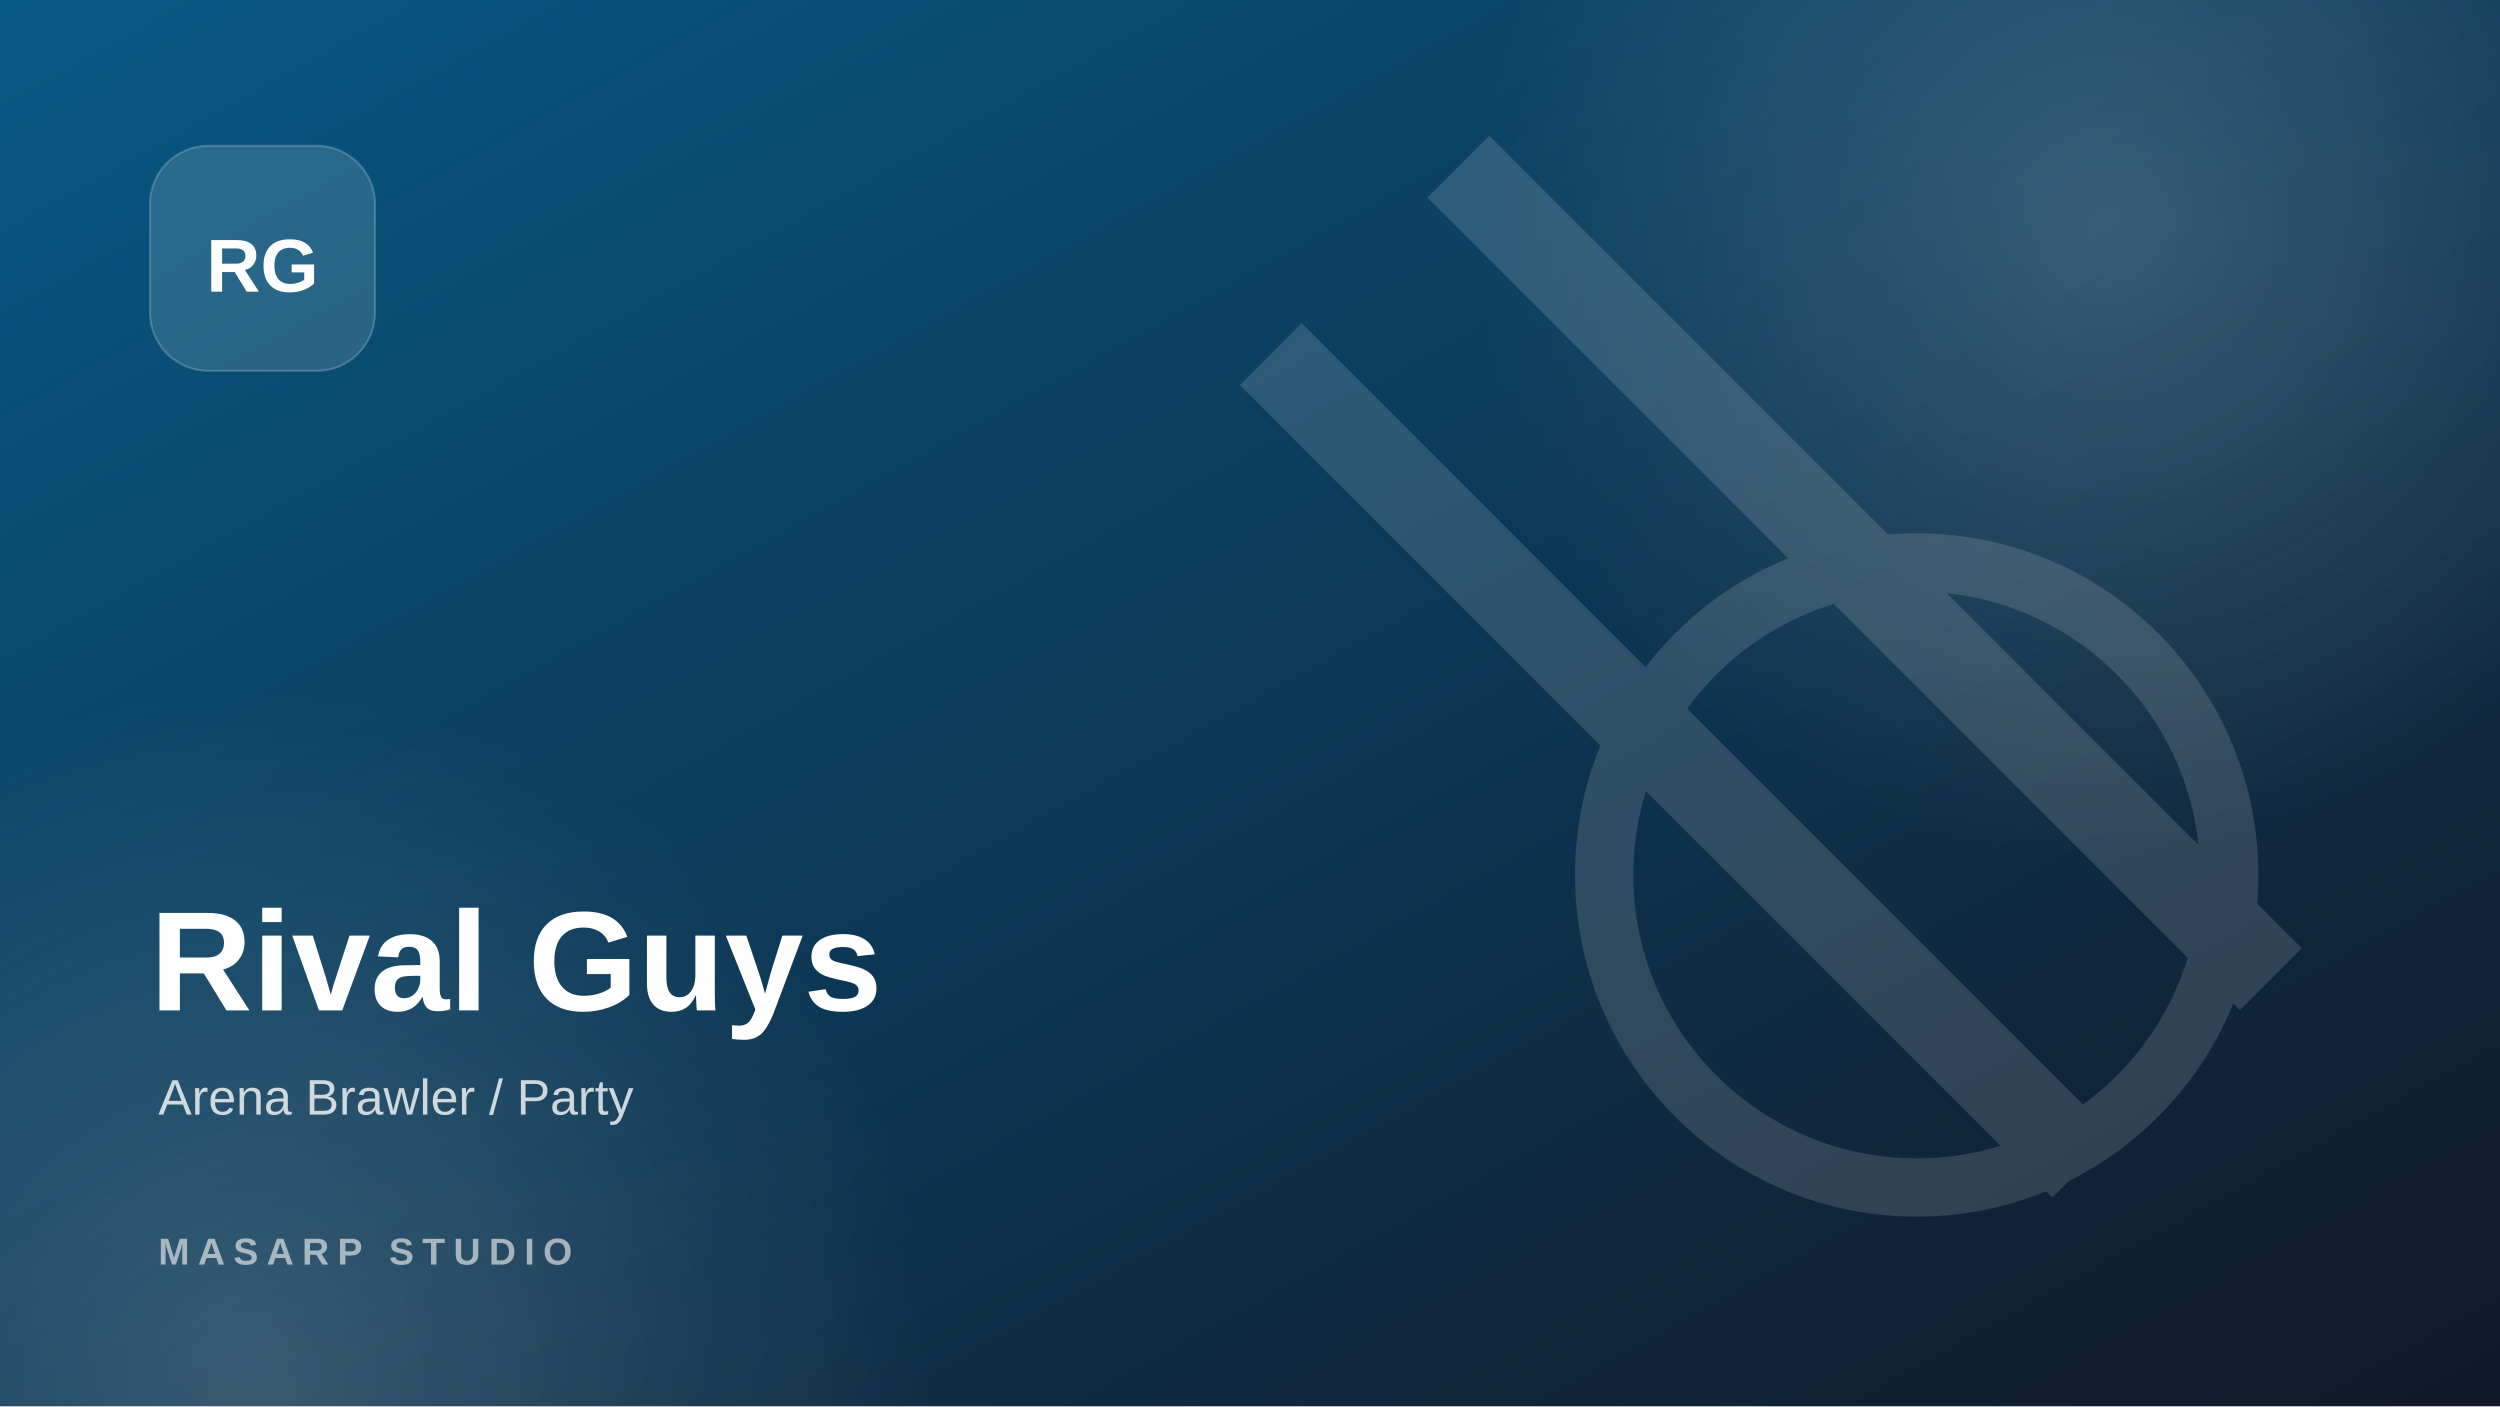
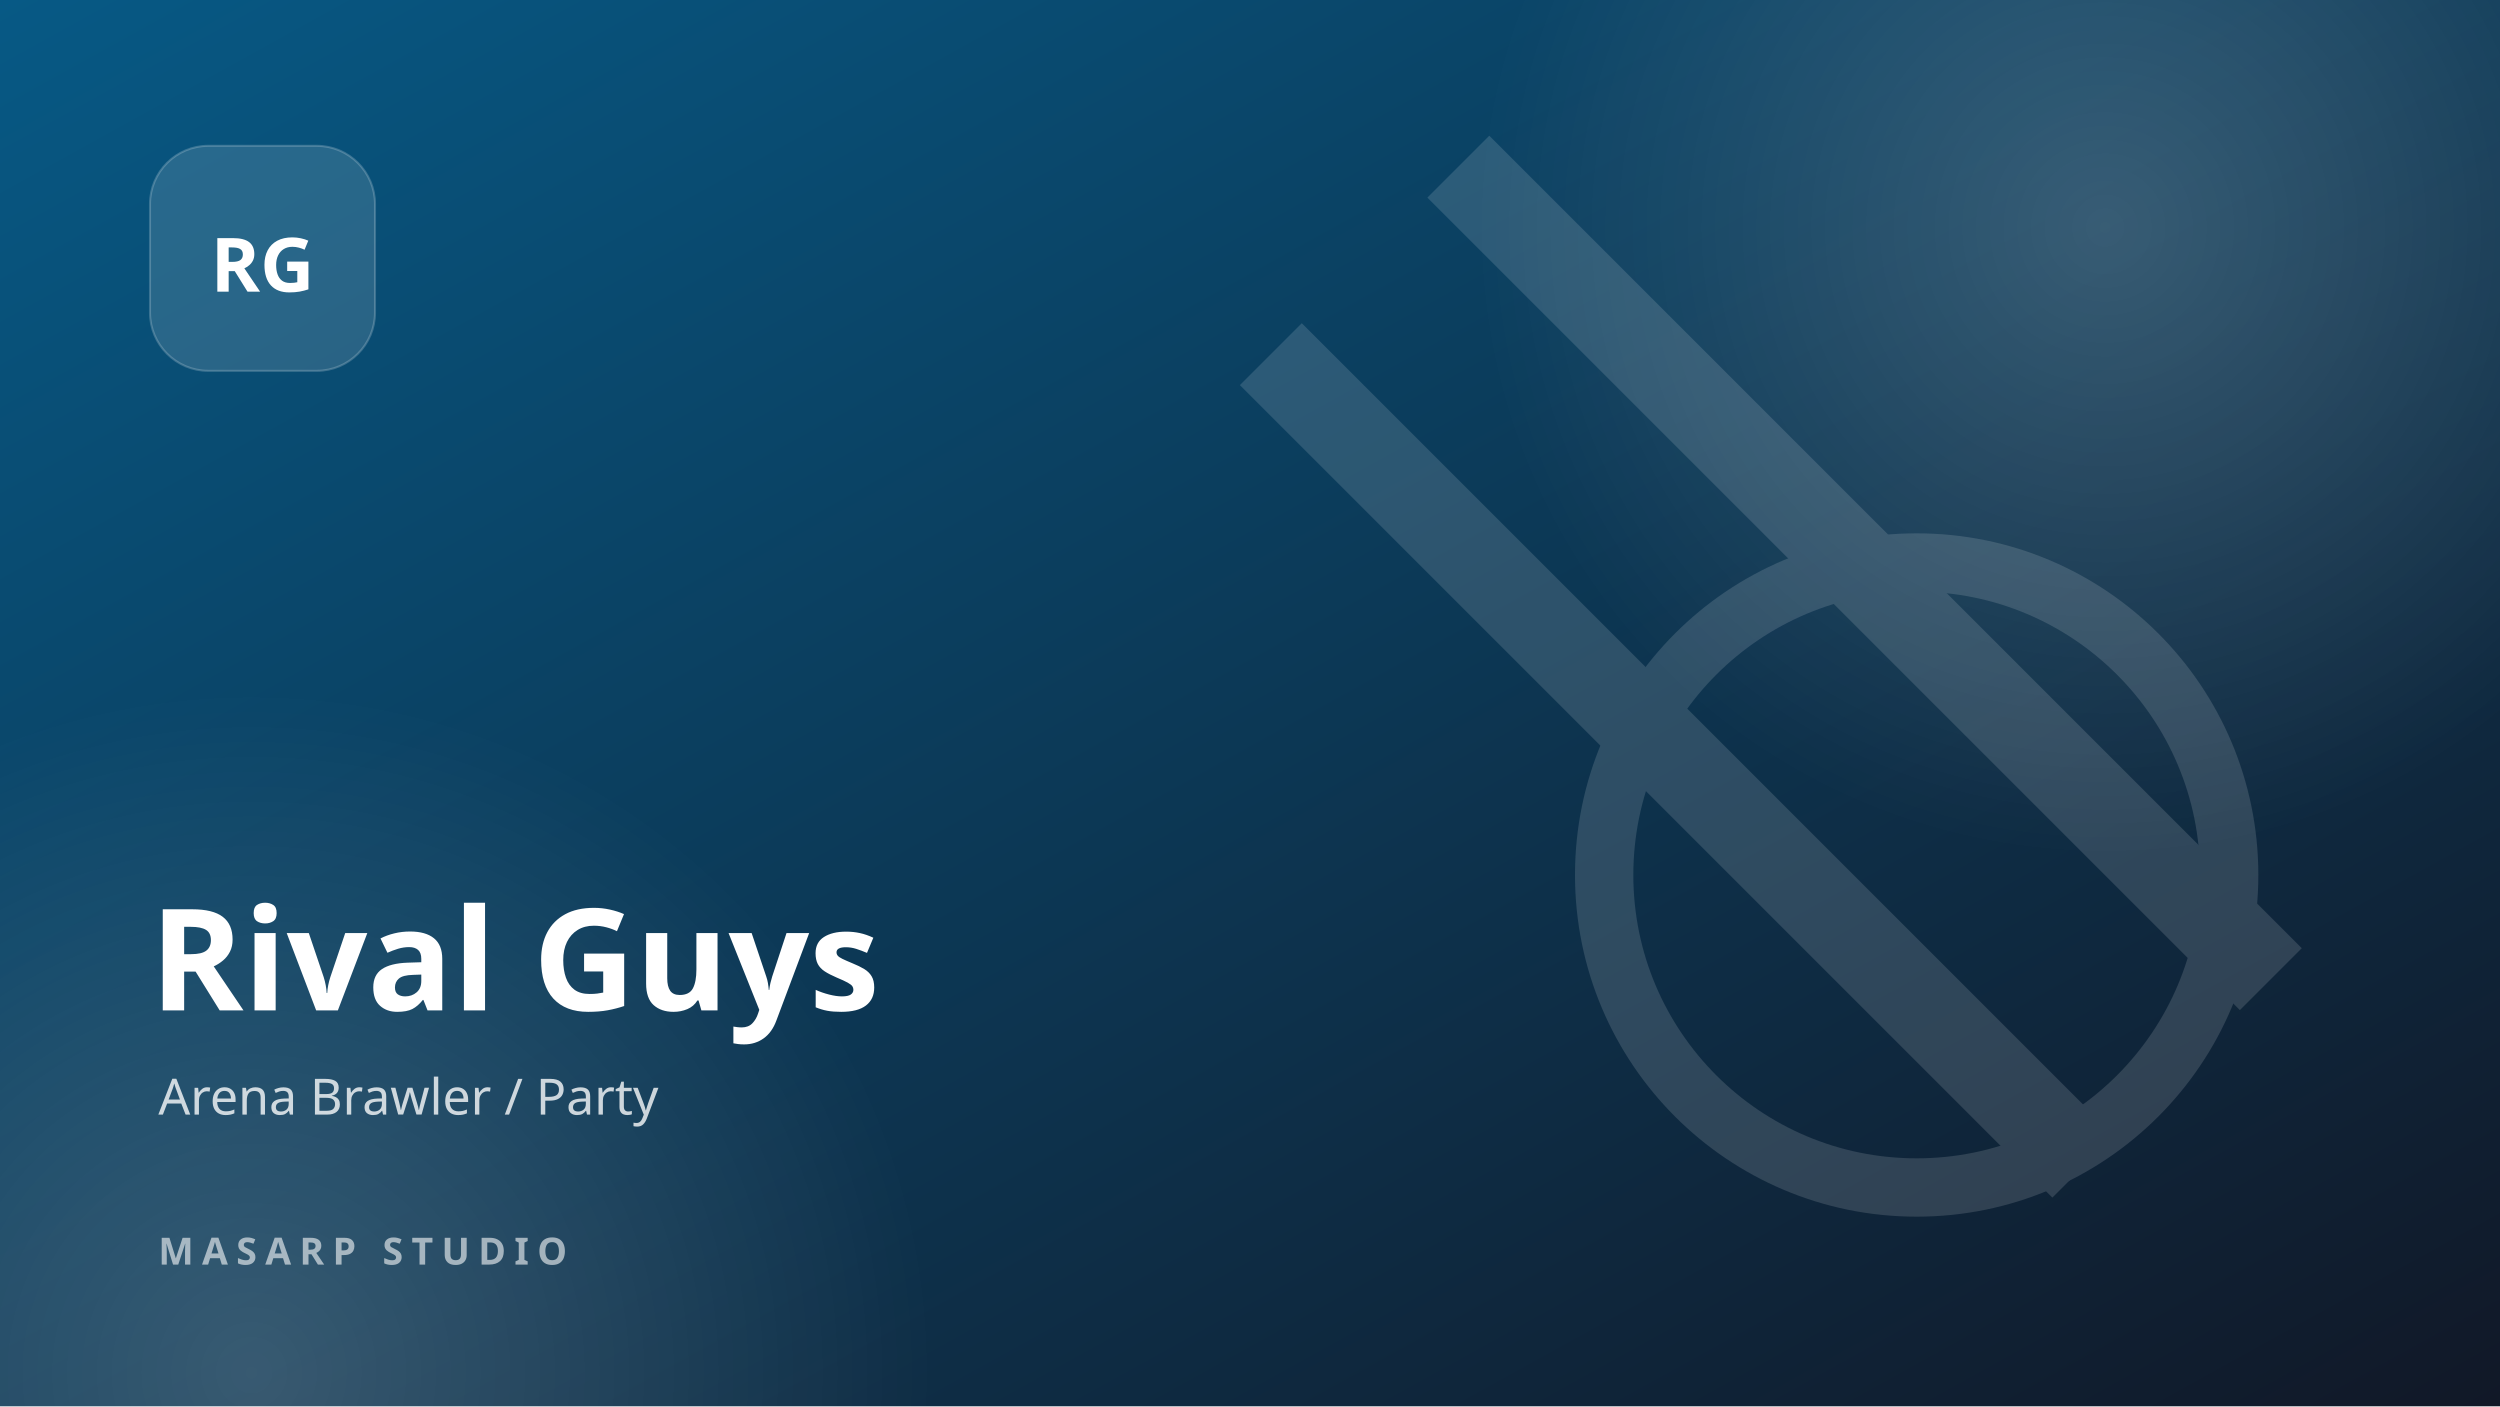
<svg xmlns="http://www.w3.org/2000/svg" viewBox="0 0 1200 675" role="img" aria-label="Rival Guys cover fallback">
  <defs>
    <linearGradient id="g" x1="0" y1="0" x2="1" y2="1">
      <stop stop-color="#075985" />
      <stop offset="1" stop-color="#111827" />
    </linearGradient>
    <radialGradient id="r">
      <stop stop-color="#fff" stop-opacity=".18" />
      <stop offset="1" stop-color="#fff" stop-opacity="0" />
    </radialGradient>
  </defs>
  <rect width="1200" height="675" fill="url(#g)" />
  <circle cx="1010" cy="110" r="300" fill="url(#r)" />
  <circle cx="120" cy="660" r="330" fill="url(#r)" />
  <g opacity=".14" stroke="#fff" fill="none">
    <path d="M700 80l390 390M610 170l390 390" stroke-width="42" />
    <circle cx="920" cy="420" r="150" stroke-width="28" />
  </g>
  <rect x="72" y="70" width="108" height="108" rx="28" fill="#fff" fill-opacity=".13" stroke="#fff" stroke-opacity=".2" />
-   <text x="126" y="140" text-anchor="middle" font-family="Arial,sans-serif" font-size="36" font-weight="900" fill="#fff">RG</text>
-   <text x="72" y="485" font-family="Arial,sans-serif" font-size="68" font-weight="900" fill="#fff">Rival Guys</text>
-   <text x="76" y="535" font-family="Arial,sans-serif" font-size="24" fill="#fff" fill-opacity=".78">Arena Brawler / Party</text>
-   <text x="76" y="607" font-family="Arial,sans-serif" font-size="18" font-weight="700" letter-spacing="4" fill="#fff" fill-opacity=".58">MASARP STUDIO</text>
+   <text x="126" y="140" text-anchor="middle" font-family="sans-serif" font-size="36" font-weight="900" fill="#fff">RG</text>
+   <text x="72" y="485" font-family="sans-serif" font-size="68" font-weight="900" fill="#fff">Rival Guys</text>
+   <text x="76" y="535" font-family="sans-serif" font-size="24" fill="#fff" fill-opacity=".78">Arena Brawler / Party</text>
+   <text x="76" y="607" font-family="sans-serif" font-size="18" font-weight="700" letter-spacing="4" fill="#fff" fill-opacity=".58">MASARP STUDIO</text>
</svg>
